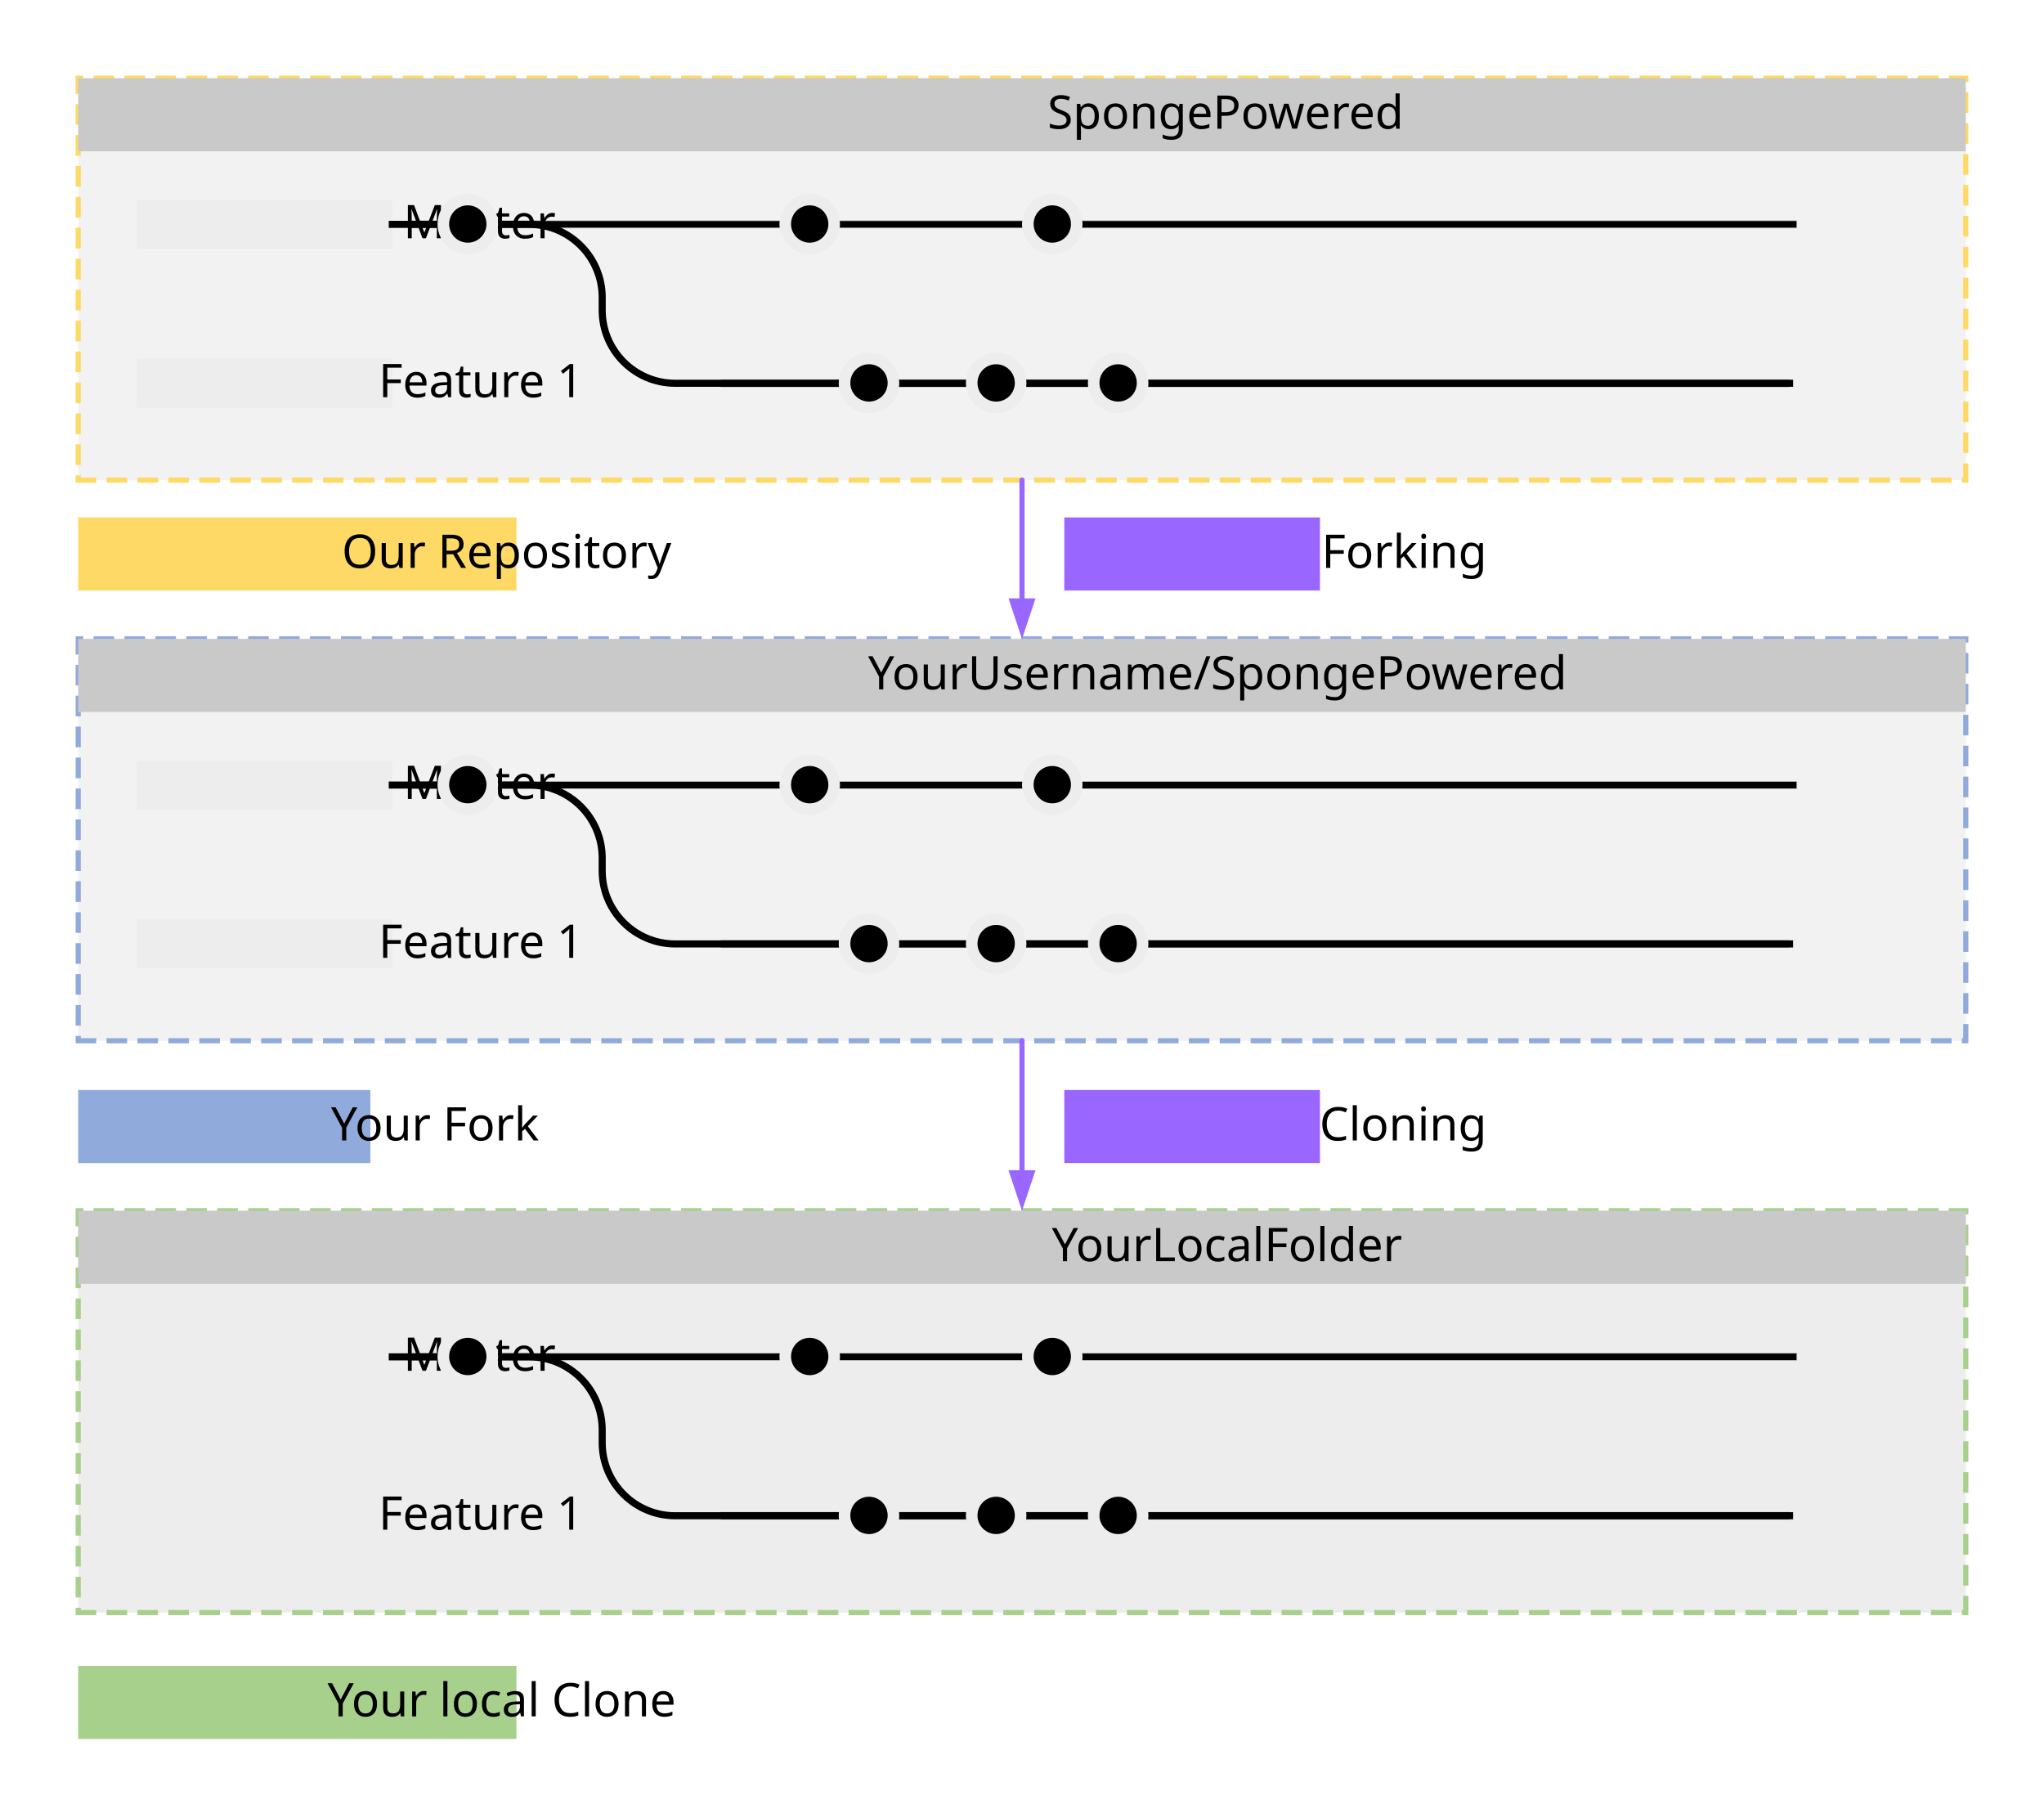
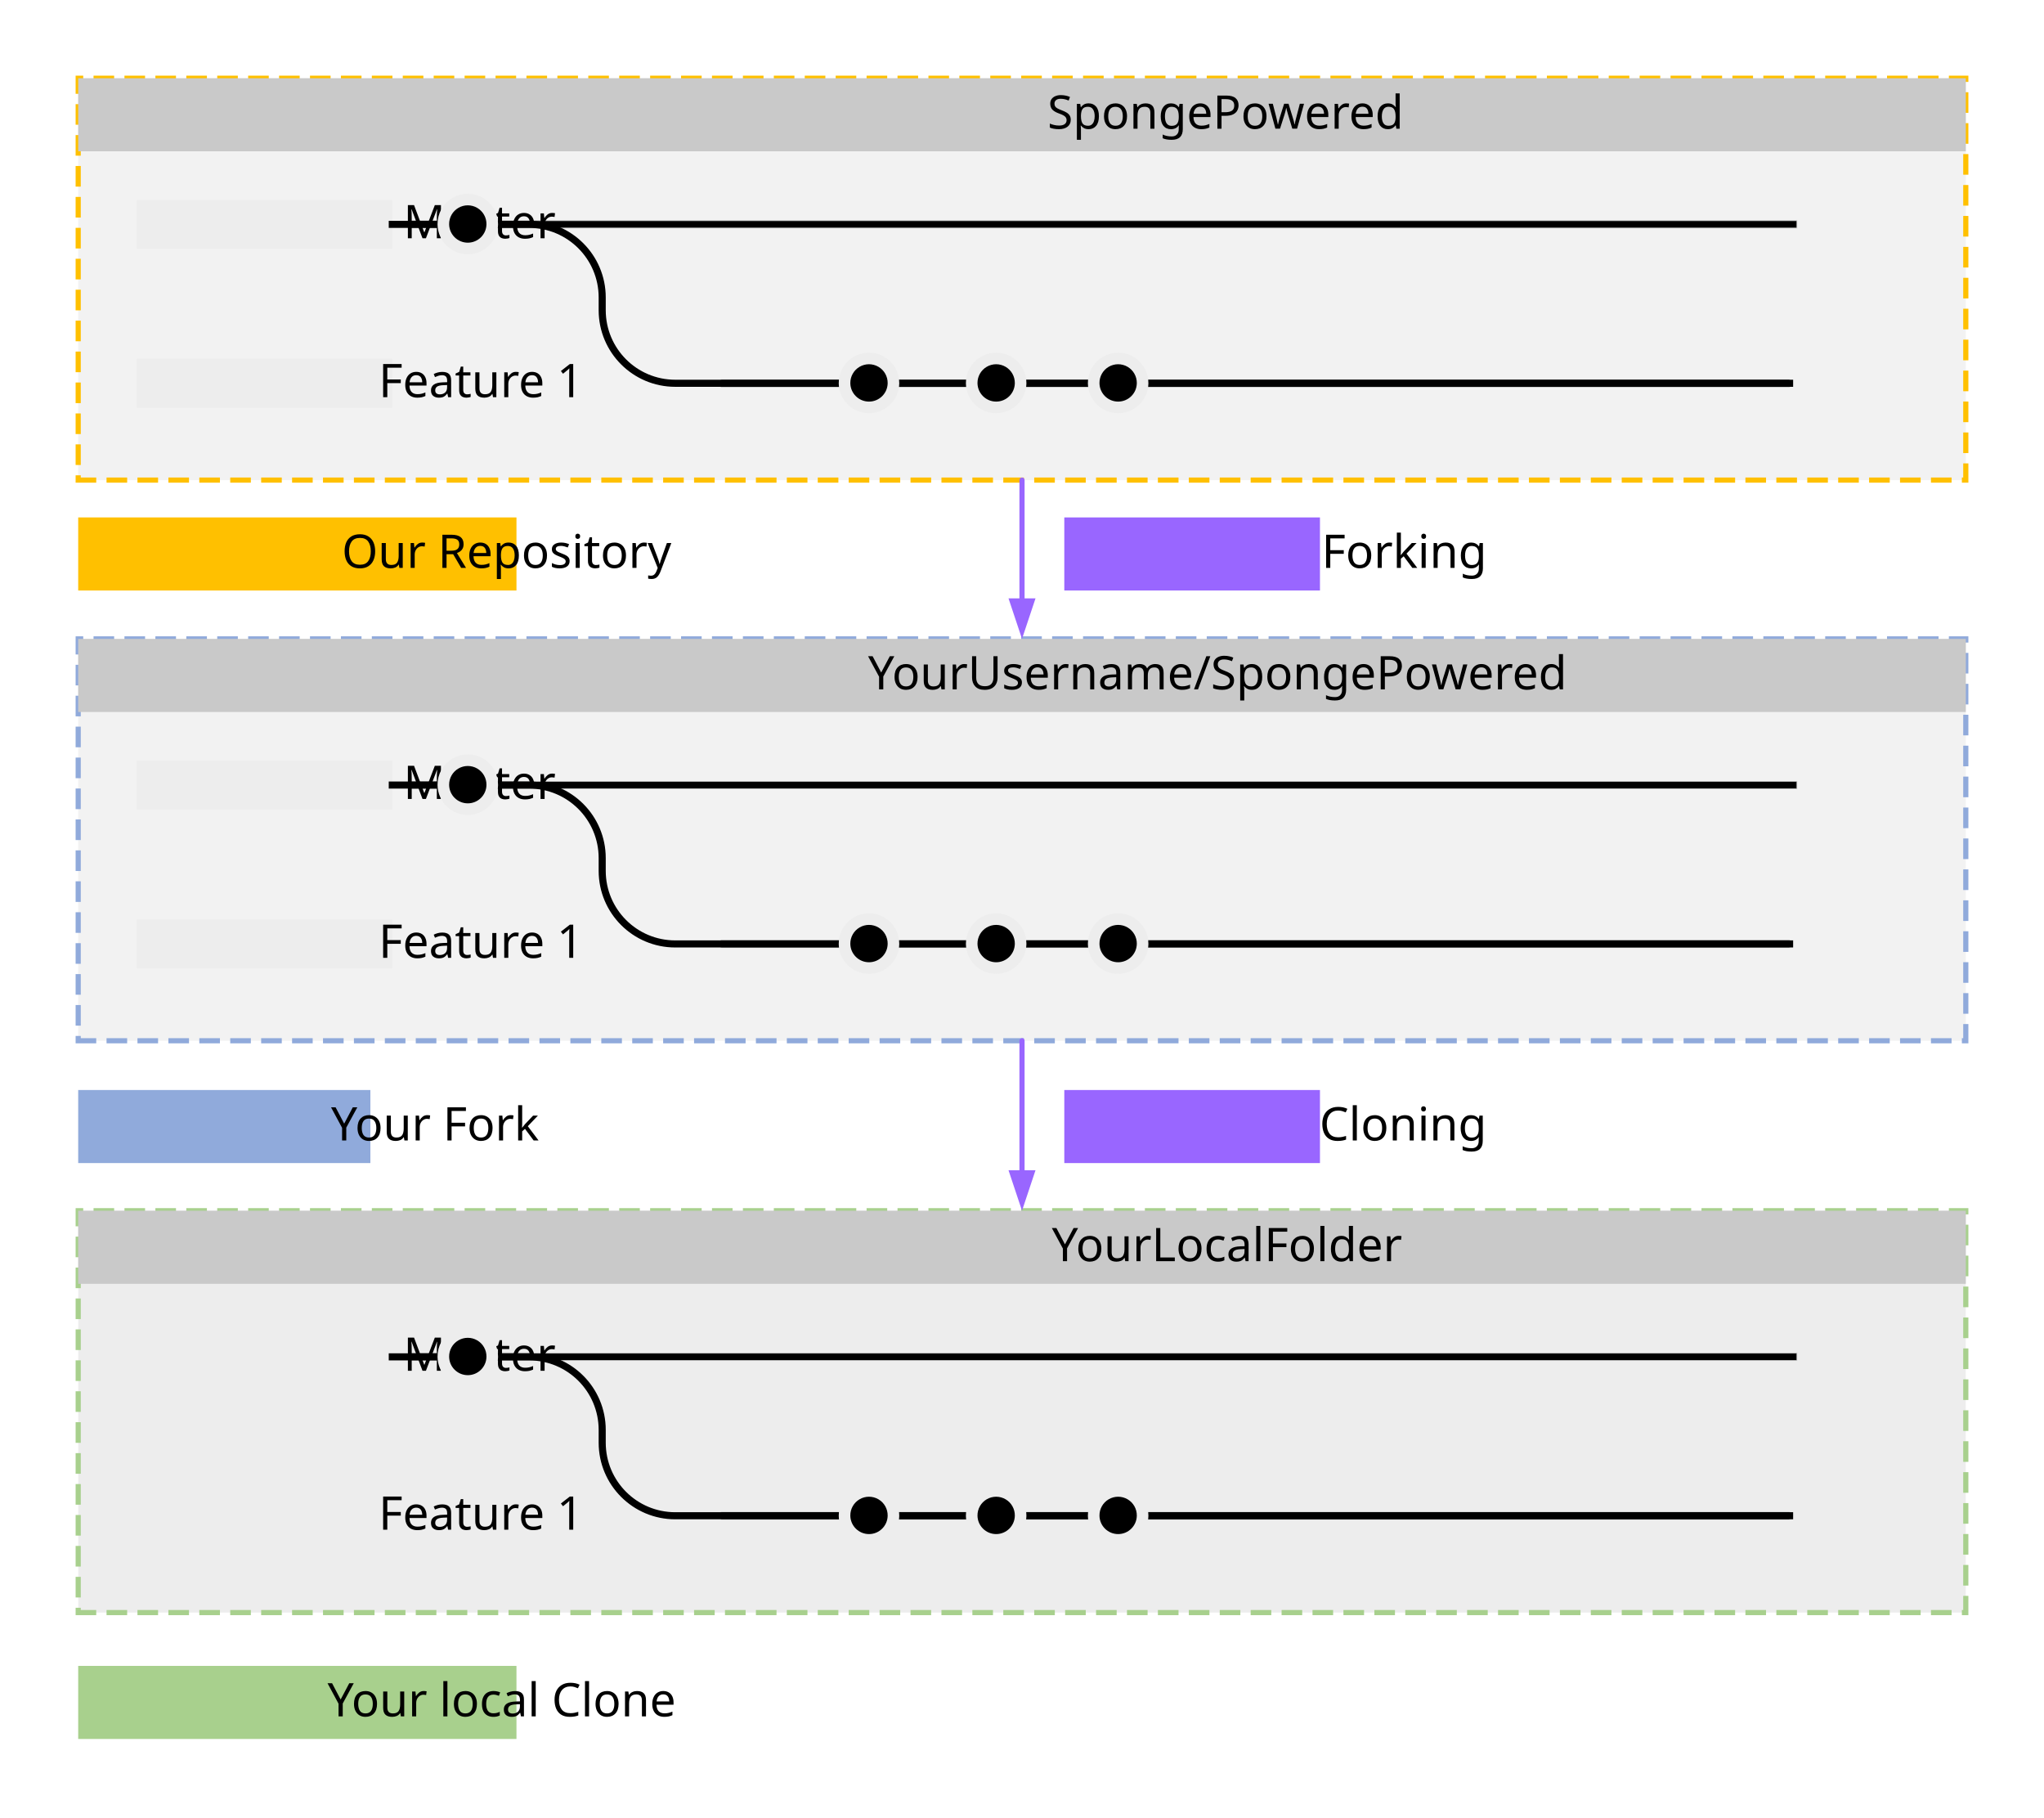
<svg xmlns="http://www.w3.org/2000/svg" xmlns:ns1="http://schemas.microsoft.com/visio/2003/SVGExtensions/" xmlns:xlink="http://www.w3.org/1999/xlink" width="11.017in" height="9.792in" viewBox="0 0 793.215 705" xml:space="preserve" color-interpolation-filters="sRGB" class="st17">
  <ns1:documentProperties ns1:langID="1031" ns1:metric="true" ns1:viewMarkup="false">
    <ns1:userDefs>
      <ns1:ud ns1:nameU="msvNoAutoConnect" ns1:val="VT0(0):26" />
      <ns1:ud ns1:nameU="visV14CFF" ns1:prompt="" ns1:val="VT0(1):26" />
      <ns1:ud ns1:nameU="visFlowchartType" ns1:prompt="" ns1:val="VT4(CrossFunctional)" />
    </ns1:userDefs>
  </ns1:documentProperties>
  <style type="text/css">
	
		.st1 {fill:#f2f2f2;stroke:#90aadb;stroke-dasharray:6,6;stroke-width:2}
		.st2 {fill:#000000;stroke:#c7c8c8;stroke-width:0.25}
- 		.st3 {fill:#000000;stroke:#ededed;stroke-width:4.5}
- 		.st4 {fill:#ededed;stroke:none;stroke-width:0.25}
- 		.st5 {fill:#000000;font-family:Montserrat;font-size:1.5em}
- 		.st6 {fill:none;stroke:none;stroke-width:2}
- 		.st7 {fill:#c9c9c9;stroke:none;stroke-width:0.25}
- 		.st8 {fill:#ededed;stroke:#a8d08d;stroke-dasharray:6,6;stroke-width:2}
- 		.st9 {stroke:#000000;stroke-width:2.75}
- 		.st10 {marker-end:url(#mrkr13-57);stroke:#9966ff;stroke-linecap:round;stroke-linejoin:round;stroke-width:2}
- 		.st11 {fill:#9966ff;fill-opacity:1;stroke:#9966ff;stroke-opacity:1;stroke-width:0.382}
- 		.st12 {fill:#90aadb;stroke:none;stroke-width:2}
- 		.st13 {fill:#a8d08d;stroke:none;stroke-width:2}
- 		.st14 {fill:#9966ff;stroke:none;stroke-width:2}
- 		.st15 {fill:#f2f2f2;stroke:#ffd965;stroke-dasharray:6,6;stroke-width:2}
- 		.st16 {fill:#ffd965;stroke:none;stroke-width:2}
+ 		.st3 {fill:#ededed;stroke:none;stroke-width:0.25}
+ 		.st4 {fill:#000000;font-family:Montserrat;font-size:1.5em}
+ 		.st5 {fill:none;stroke:none;stroke-width:2}
+ 		.st6 {fill:#c9c9c9;stroke:none;stroke-width:0.25}
+ 		.st7 {fill:#ededed;stroke:#a8d08d;stroke-dasharray:6,6;stroke-width:2}
+ 		.st8 {stroke:#000000;stroke-width:2.75}
+ 		.st9 {marker-end:url(#mrkr13-49);stroke:#9966ff;stroke-linecap:round;stroke-linejoin:round;stroke-width:2}
+ 		.st10 {fill:#9966ff;fill-opacity:1;stroke:#9966ff;stroke-opacity:1;stroke-width:0.382}
+ 		.st11 {fill:#90aadb;stroke:none;stroke-width:2}
+ 		.st12 {fill:#a8d08d;stroke:none;stroke-width:2}
+ 		.st13 {fill:#9966ff;stroke:none;stroke-width:2}
+ 		.st14 {fill:#f2f2f2;stroke:#ffc000;stroke-dasharray:6,6;stroke-width:2}
+ 		.st15 {fill:#ffc000;stroke:none;stroke-width:2}
+ 		.st16 {fill:#000000;stroke:#ededed;stroke-width:4.5}
		.st17 {fill:none;fill-rule:evenodd;font-size:12px;overflow:visible;stroke-linecap:square;stroke-miterlimit:3}
	
	</style>
  <defs id="Markers">
    <g id="lend13">
      <path d="M 3 1 L 0 0 L 3 -1 L 3 1 " style="stroke:none" />
    </g>
-     <marker id="mrkr13-57" class="st11" ns1:arrowType="13" ns1:arrowSize="3" ns1:setback="7.86" refX="-7.86" orient="auto" markerUnits="strokeWidth" overflow="visible">
+     <marker id="mrkr13-49" class="st10" ns1:arrowType="13" ns1:arrowSize="3" ns1:setback="7.86" refX="-7.86" orient="auto" markerUnits="strokeWidth" overflow="visible">
      <use xlink:href="#lend13" transform="scale(-2.62,-2.62) " />
    </marker>
  </defs>
  <g ns1:mID="0" ns1:index="1" ns1:groupContext="foregroundPage">
    <ns1:userDefs>
      <ns1:ud ns1:nameU="msvThemeOrder" ns1:val="VT0(0):26" />
    </ns1:userDefs>
    <ns1:pageProperties ns1:drawingScale="0.0393701" ns1:pageScale="0.0393701" ns1:drawingUnits="24" ns1:shadowOffsetX="8.50394" ns1:shadowOffsetY="-8.50394" />
    <ns1:layer ns1:name="Verbinder" ns1:index="0" />
    <g id="shape25-1" ns1:mID="25" ns1:groupContext="shape" transform="translate(30.3465,-301.229)">
      <ns1:userDefs>
        <ns1:ud ns1:nameU="visVersion" ns1:val="VT0(15):26" />
      </ns1:userDefs>
      <path d="M0 705 L732.52 705 L732.52 549.09 L0 549.09 L0 705 Z" class="st1" />
    </g>
    <g id="group37-3" transform="translate(272.709,-390.945)" ns1:mID="37" ns1:groupContext="group">
			</g>
    <g id="shape23-4" ns1:mID="23" ns1:groupContext="shape" transform="translate(159.323,-399.024)">
      <ns1:userDefs>
        <ns1:ud ns1:nameU="visVersion" ns1:val="VT0(15):26" />
      </ns1:userDefs>
      <rect x="0" y="702.166" width="538" height="2.835" class="st2" />
    </g>
-     <g id="shape39-6" ns1:mID="39" ns1:groupContext="shape" transform="translate(304.728,-390.945)">
-       <ns1:userDefs>
-         <ns1:ud ns1:nameU="visVersion" ns1:val="VT0(15):26" />
-       </ns1:userDefs>
-       <path d="M0 695.5 A9.496 9.496 0 1 1 18.99 695.5 A9.496 9.496 0 0 1 0 695.5 Z" class="st3" />
-     </g>
-     <g id="shape40-8" ns1:mID="40" ns1:groupContext="shape" transform="translate(398.862,-390.945)">
-       <ns1:userDefs>
-         <ns1:ud ns1:nameU="visVersion" ns1:val="VT0(15):26" />
-       </ns1:userDefs>
-       <path d="M0 695.5 A9.496 9.496 0 1 1 18.99 695.5 A9.496 9.496 0 0 1 0 695.5 Z" class="st3" />
-     </g>
-     <g id="shape42-10" ns1:mID="42" ns1:groupContext="shape" transform="translate(53.0236,-390.945)">
-       <ns1:userDefs>
-         <ns1:ud ns1:nameU="visVersion" ns1:val="VT0(15):26" />
-       </ns1:userDefs>
-       <ns1:textBlock ns1:margins="rect(4,4,4,4)" ns1:tabSpace="42.5197" />
-       <ns1:textRect cx="49.606" cy="695.504" width="99.22" height="18.992" />
-       <rect x="0" y="686.008" width="99.213" height="18.992" class="st4" />
-       <text x="19.28" y="700.9" class="st5" ns1:langID="1031">
+     <g id="shape42-6" ns1:mID="42" ns1:groupContext="shape" transform="translate(53.0236,-390.945)">
+       <ns1:userDefs>
+         <ns1:ud ns1:nameU="visVersion" ns1:val="VT0(15):26" />
+       </ns1:userDefs>
+       <ns1:textBlock ns1:margins="rect(4,4,4,4)" ns1:tabSpace="42.5197" />
+       <ns1:textRect cx="49.606" cy="695.504" width="99.22" height="18.992" />
+       <rect x="0" y="686.008" width="99.213" height="18.992" class="st3" />
+       <text x="19.28" y="700.9" class="st4" ns1:langID="1031">
        <ns1:paragraph ns1:horizAlign="1" />
        <ns1:tabList />Master</text>
    </g>
-     <g id="shape52-13" ns1:mID="52" ns1:groupContext="shape" transform="translate(54.4409,-377.055)">
-       <rect x="0" y="658.229" width="676.898" height="46.772" class="st6" />
-     </g>
-     <g id="shape36-15" ns1:mID="36" ns1:groupContext="shape" transform="translate(30.3465,-428.788)">
+     <g id="shape52-9" ns1:mID="52" ns1:groupContext="shape" transform="translate(54.4409,-377.055)">
+       <rect x="0" y="658.229" width="676.898" height="46.772" class="st5" />
+     </g>
+     <g id="shape36-11" ns1:mID="36" ns1:groupContext="shape" transform="translate(30.3465,-428.788)">
      <ns1:textBlock ns1:margins="rect(2,2,2,2)" ns1:tabSpace="42.5197" />
      <ns1:textRect cx="366.261" cy="690.827" width="732.53" height="28.346" />
-       <rect x="0" y="676.654" width="732.522" height="28.346" class="st7" />
-       <text x="222.29" y="696.23" class="st5" ns1:langID="1031">
+       <rect x="0" y="676.654" width="732.522" height="28.346" class="st6" />
+       <text x="222.29" y="696.23" class="st4" ns1:langID="1031">
        <ns1:paragraph ns1:horizAlign="1" />
        <ns1:tabList />YourUsername/SpongePowered</text>
    </g>
-     <g id="shape60-18" ns1:mID="60" ns1:groupContext="shape" transform="translate(279.795,-337.37)">
+     <g id="shape60-14" ns1:mID="60" ns1:groupContext="shape" transform="translate(279.795,-337.37)">
      <ns1:userDefs>
        <ns1:ud ns1:nameU="visVersion" ns1:val="VT0(15):26" />
      </ns1:userDefs>
      <rect x="0" y="702.166" width="414.693" height="2.835" class="st2" />
    </g>
-     <g id="shape65-20" ns1:mID="65" ns1:groupContext="shape" transform="translate(53.0236,-329.292)">
-       <ns1:userDefs>
-         <ns1:ud ns1:nameU="visVersion" ns1:val="VT0(15):26" />
-       </ns1:userDefs>
-       <ns1:textBlock ns1:margins="rect(4,4,4,4)" ns1:tabSpace="42.5197" />
-       <ns1:textRect cx="49.606" cy="695.504" width="99.22" height="18.992" />
-       <rect x="0" y="686.008" width="99.213" height="18.992" class="st4" />
-       <text x="9.68" y="700.9" class="st5" ns1:langID="1031">
+     <g id="shape65-16" ns1:mID="65" ns1:groupContext="shape" transform="translate(53.0236,-329.292)">
+       <ns1:userDefs>
+         <ns1:ud ns1:nameU="visVersion" ns1:val="VT0(15):26" />
+       </ns1:userDefs>
+       <ns1:textBlock ns1:margins="rect(4,4,4,4)" ns1:tabSpace="42.5197" />
+       <ns1:textRect cx="49.606" cy="695.504" width="99.22" height="18.992" />
+       <rect x="0" y="686.008" width="99.213" height="18.992" class="st3" />
+       <text x="9.68" y="700.9" class="st4" ns1:langID="1031">
        <ns1:paragraph ns1:horizAlign="1" />
        <ns1:tabList />Feature 1</text>
    </g>
-     <g id="shape66-23" ns1:mID="66" ns1:groupContext="shape" transform="translate(54.4409,-315.402)">
-       <rect x="0" y="658.229" width="676.898" height="46.772" class="st6" />
-     </g>
-     <g id="shape74-25" ns1:mID="74" ns1:groupContext="shape" transform="translate(30.3465,-79.3782)">
-       <ns1:userDefs>
-         <ns1:ud ns1:nameU="visVersion" ns1:val="VT0(15):26" />
-       </ns1:userDefs>
-       <path d="M0 705 L732.52 705 L732.52 549.09 L0 549.09 L0 705 Z" class="st8" />
-     </g>
-     <g id="group75-27" transform="translate(272.709,-169.095)" ns1:mID="75" ns1:groupContext="group">
+     <g id="shape66-19" ns1:mID="66" ns1:groupContext="shape" transform="translate(54.4409,-315.402)">
+       <rect x="0" y="658.229" width="676.898" height="46.772" class="st5" />
+     </g>
+     <g id="shape74-21" ns1:mID="74" ns1:groupContext="shape" transform="translate(30.3465,-79.3782)">
+       <ns1:userDefs>
+         <ns1:ud ns1:nameU="visVersion" ns1:val="VT0(15):26" />
+       </ns1:userDefs>
+       <path d="M0 705 L732.52 705 L732.52 549.09 L0 549.09 L0 705 Z" class="st7" />
+     </g>
+     <g id="group75-23" transform="translate(272.709,-169.095)" ns1:mID="75" ns1:groupContext="group">
			</g>
-     <g id="shape76-28" ns1:mID="76" ns1:groupContext="shape" transform="translate(159.323,-177.173)">
+     <g id="shape76-24" ns1:mID="76" ns1:groupContext="shape" transform="translate(159.323,-177.173)">
      <ns1:userDefs>
        <ns1:ud ns1:nameU="visVersion" ns1:val="VT0(15):26" />
      </ns1:userDefs>
      <rect x="0" y="702.166" width="538" height="2.835" class="st2" />
    </g>
-     <g id="shape78-30" ns1:mID="78" ns1:groupContext="shape" transform="translate(304.728,-169.095)">
-       <ns1:userDefs>
-         <ns1:ud ns1:nameU="visVersion" ns1:val="VT0(15):26" />
-       </ns1:userDefs>
-       <path d="M0 695.5 A9.496 9.496 0 1 1 18.99 695.5 A9.496 9.496 0 0 1 0 695.5 Z" class="st3" />
-     </g>
-     <g id="shape79-32" ns1:mID="79" ns1:groupContext="shape" transform="translate(398.862,-169.095)">
-       <ns1:userDefs>
-         <ns1:ud ns1:nameU="visVersion" ns1:val="VT0(15):26" />
-       </ns1:userDefs>
-       <path d="M0 695.5 A9.496 9.496 0 1 1 18.99 695.5 A9.496 9.496 0 0 1 0 695.5 Z" class="st3" />
-     </g>
-     <g id="shape80-34" ns1:mID="80" ns1:groupContext="shape" transform="translate(53.0236,-169.095)">
-       <ns1:userDefs>
-         <ns1:ud ns1:nameU="visVersion" ns1:val="VT0(15):26" />
-       </ns1:userDefs>
-       <ns1:textBlock ns1:margins="rect(4,4,4,4)" ns1:tabSpace="42.5197" />
-       <ns1:textRect cx="49.606" cy="695.504" width="99.22" height="18.992" />
-       <rect x="0" y="686.008" width="99.213" height="18.992" class="st4" />
-       <text x="19.28" y="700.9" class="st5" ns1:langID="1031">
+     <g id="shape80-26" ns1:mID="80" ns1:groupContext="shape" transform="translate(53.0236,-169.095)">
+       <ns1:userDefs>
+         <ns1:ud ns1:nameU="visVersion" ns1:val="VT0(15):26" />
+       </ns1:userDefs>
+       <ns1:textBlock ns1:margins="rect(4,4,4,4)" ns1:tabSpace="42.5197" />
+       <ns1:textRect cx="49.606" cy="695.504" width="99.22" height="18.992" />
+       <rect x="0" y="686.008" width="99.213" height="18.992" class="st3" />
+       <text x="19.28" y="700.9" class="st4" ns1:langID="1031">
        <ns1:paragraph ns1:horizAlign="1" />
        <ns1:tabList />Master</text>
    </g>
-     <g id="shape81-37" ns1:mID="81" ns1:groupContext="shape" transform="translate(54.4409,-155.205)">
-       <rect x="0" y="658.229" width="676.898" height="46.772" class="st6" />
-     </g>
-     <g id="shape82-39" ns1:mID="82" ns1:groupContext="shape" transform="translate(30.3465,-206.937)">
+     <g id="shape81-29" ns1:mID="81" ns1:groupContext="shape" transform="translate(54.4409,-155.205)">
+       <rect x="0" y="658.229" width="676.898" height="46.772" class="st5" />
+     </g>
+     <g id="shape82-31" ns1:mID="82" ns1:groupContext="shape" transform="translate(30.3465,-206.937)">
      <ns1:textBlock ns1:margins="rect(2,2,2,2)" ns1:tabSpace="42.5197" />
      <ns1:textRect cx="366.261" cy="690.827" width="732.53" height="28.346" />
-       <rect x="0" y="676.654" width="732.522" height="28.346" class="st7" />
-       <text x="293.61" y="696.23" class="st5" ns1:langID="1031">
+       <rect x="0" y="676.654" width="732.522" height="28.346" class="st6" />
+       <text x="293.61" y="696.23" class="st4" ns1:langID="1031">
        <ns1:paragraph ns1:horizAlign="1" />
        <ns1:tabList />YourLocalFolder</text>
    </g>
-     <g id="shape83-42" ns1:mID="83" ns1:groupContext="shape" transform="translate(279.795,-115.52)">
+     <g id="shape83-34" ns1:mID="83" ns1:groupContext="shape" transform="translate(279.795,-115.52)">
      <ns1:userDefs>
        <ns1:ud ns1:nameU="visVersion" ns1:val="VT0(15):26" />
      </ns1:userDefs>
      <rect x="0" y="702.166" width="414.693" height="2.835" class="st2" />
    </g>
-     <g id="shape87-44" ns1:mID="87" ns1:groupContext="shape" transform="translate(53.0236,-107.441)">
-       <ns1:userDefs>
-         <ns1:ud ns1:nameU="visVersion" ns1:val="VT0(15):26" />
-       </ns1:userDefs>
-       <ns1:textBlock ns1:margins="rect(4,4,4,4)" ns1:tabSpace="42.5197" />
-       <ns1:textRect cx="49.606" cy="695.504" width="99.22" height="18.992" />
-       <rect x="0" y="686.008" width="99.213" height="18.992" class="st4" />
-       <text x="9.68" y="700.9" class="st5" ns1:langID="1031">
+     <g id="shape87-36" ns1:mID="87" ns1:groupContext="shape" transform="translate(53.0236,-107.441)">
+       <ns1:userDefs>
+         <ns1:ud ns1:nameU="visVersion" ns1:val="VT0(15):26" />
+       </ns1:userDefs>
+       <ns1:textBlock ns1:margins="rect(4,4,4,4)" ns1:tabSpace="42.5197" />
+       <ns1:textRect cx="49.606" cy="695.504" width="99.22" height="18.992" />
+       <rect x="0" y="686.008" width="99.213" height="18.992" class="st3" />
+       <text x="9.68" y="700.9" class="st4" ns1:langID="1031">
        <ns1:paragraph ns1:horizAlign="1" />
        <ns1:tabList />Feature 1</text>
    </g>
-     <g id="shape88-47" ns1:mID="88" ns1:groupContext="shape" transform="translate(54.4409,-93.5514)">
-       <rect x="0" y="658.229" width="676.898" height="46.772" class="st6" />
-     </g>
-     <g id="shape89-49" ns1:mID="89" ns1:groupContext="shape" ns1:layerMember="0" transform="translate(152.236,-178.591)">
-       <path d="M0 705 L53.12 705 A28.346 28.346 0 0 1 81.46 733.35 L81.46 738.31 A28.346 28.346 -180 0 0 109.81 766.65        L542.25 766.65" class="st9" />
-     </g>
-     <g id="shape90-52" ns1:mID="90" ns1:groupContext="shape" ns1:layerMember="0" transform="translate(389.521,-301.229)">
-       <path d="M7.09 705 L7.09 755.23" class="st10" />
-     </g>
-     <g id="shape91-58" ns1:mID="91" ns1:groupContext="shape" transform="translate(30.3465,-253.77)">
+     <g id="shape88-39" ns1:mID="88" ns1:groupContext="shape" transform="translate(54.4409,-93.5514)">
+       <rect x="0" y="658.229" width="676.898" height="46.772" class="st5" />
+     </g>
+     <g id="shape89-41" ns1:mID="89" ns1:groupContext="shape" ns1:layerMember="0" transform="translate(152.236,-178.591)">
+       <path d="M0 705 L53.12 705 A28.346 28.346 0 0 1 81.46 733.35 L81.46 738.31 A28.346 28.346 -180 0 0 109.81 766.65        L542.25 766.65" class="st8" />
+     </g>
+     <g id="shape90-44" ns1:mID="90" ns1:groupContext="shape" ns1:layerMember="0" transform="translate(389.521,-301.229)">
+       <path d="M7.09 705 L7.09 755.23" class="st9" />
+     </g>
+     <g id="shape91-50" ns1:mID="91" ns1:groupContext="shape" transform="translate(30.3465,-253.77)">
      <ns1:userDefs>
        <ns1:ud ns1:nameU="visVersion" ns1:val="VT0(15):26" />
      </ns1:userDefs>
      <ns1:textBlock ns1:margins="rect(4,4,4,4)" ns1:tabSpace="42.5197" />
      <ns1:textRect cx="56.693" cy="690.827" width="113.39" height="28.346" />
-       <rect x="0" y="676.654" width="113.386" height="28.346" class="st12" />
-       <text x="13.89" y="696.23" class="st5" ns1:langID="1031">
+       <rect x="0" y="676.654" width="113.386" height="28.346" class="st11" />
+       <text x="13.89" y="696.23" class="st4" ns1:langID="1031">
        <ns1:paragraph ns1:horizAlign="1" />
        <ns1:tabList />Your Fork</text>
    </g>
-     <g id="shape92-61" ns1:mID="92" ns1:groupContext="shape" transform="translate(30.3465,-30.3465)">
+     <g id="shape92-53" ns1:mID="92" ns1:groupContext="shape" transform="translate(30.3465,-30.3465)">
      <ns1:userDefs>
        <ns1:ud ns1:nameU="visVersion" ns1:val="VT0(15):26" />
      </ns1:userDefs>
      <ns1:textBlock ns1:margins="rect(4,4,4,4)" ns1:tabSpace="42.5197" />
      <ns1:textRect cx="85.039" cy="690.827" width="170.08" height="28.346" />
-       <rect x="0" y="676.654" width="170.079" height="28.346" class="st13" />
-       <text x="12.52" y="696.23" class="st5" ns1:langID="1031">
+       <rect x="0" y="676.654" width="170.079" height="28.346" class="st12" />
+       <text x="12.52" y="696.23" class="st4" ns1:langID="1031">
        <ns1:paragraph ns1:horizAlign="1" />
        <ns1:tabList />Your local Clone</text>
    </g>
-     <g id="shape95-64" ns1:mID="95" ns1:groupContext="shape" transform="translate(413.024,-253.77)">
+     <g id="shape95-56" ns1:mID="95" ns1:groupContext="shape" transform="translate(413.024,-253.77)">
      <ns1:userDefs>
        <ns1:ud ns1:nameU="visVersion" ns1:val="VT0(15):26" />
      </ns1:userDefs>
      <ns1:textBlock ns1:margins="rect(4,4,4,4)" ns1:tabSpace="42.5197" />
      <ns1:textRect cx="49.606" cy="690.827" width="99.22" height="28.346" />
-       <rect x="0" y="676.654" width="99.213" height="28.346" class="st14" />
-       <text x="14.8" y="696.23" class="st5" ns1:langID="1031">
+       <rect x="0" y="676.654" width="99.213" height="28.346" class="st13" />
+       <text x="14.8" y="696.23" class="st4" ns1:langID="1031">
        <ns1:paragraph ns1:horizAlign="1" />
        <ns1:tabList />Cloning</text>
    </g>
-     <g id="shape97-67" ns1:mID="97" ns1:groupContext="shape" transform="translate(30.3465,-518.748)">
-       <ns1:userDefs>
-         <ns1:ud ns1:nameU="visVersion" ns1:val="VT0(15):26" />
-       </ns1:userDefs>
-       <path d="M0 705 L732.52 705 L732.52 549.09 L0 549.09 L0 705 Z" class="st15" />
-     </g>
-     <g id="group98-69" transform="translate(272.709,-608.465)" ns1:mID="98" ns1:groupContext="group">
+     <g id="shape97-59" ns1:mID="97" ns1:groupContext="shape" transform="translate(30.3465,-518.748)">
+       <ns1:userDefs>
+         <ns1:ud ns1:nameU="visVersion" ns1:val="VT0(15):26" />
+       </ns1:userDefs>
+       <path d="M0 705 L732.52 705 L732.52 549.09 L0 549.09 L0 705 Z" class="st14" />
+     </g>
+     <g id="group98-61" transform="translate(272.709,-608.465)" ns1:mID="98" ns1:groupContext="group">
			</g>
-     <g id="shape99-70" ns1:mID="99" ns1:groupContext="shape" transform="translate(159.323,-616.544)">
+     <g id="shape99-62" ns1:mID="99" ns1:groupContext="shape" transform="translate(159.323,-616.544)">
      <ns1:userDefs>
        <ns1:ud ns1:nameU="visVersion" ns1:val="VT0(15):26" />
      </ns1:userDefs>
      <rect x="0" y="702.166" width="538" height="2.835" class="st2" />
    </g>
-     <g id="shape101-72" ns1:mID="101" ns1:groupContext="shape" transform="translate(304.728,-608.465)">
-       <ns1:userDefs>
-         <ns1:ud ns1:nameU="visVersion" ns1:val="VT0(15):26" />
-       </ns1:userDefs>
-       <path d="M0 695.5 A9.496 9.496 0 1 1 18.99 695.5 A9.496 9.496 0 0 1 0 695.5 Z" class="st3" />
-     </g>
-     <g id="shape102-74" ns1:mID="102" ns1:groupContext="shape" transform="translate(398.862,-608.465)">
-       <ns1:userDefs>
-         <ns1:ud ns1:nameU="visVersion" ns1:val="VT0(15):26" />
-       </ns1:userDefs>
-       <path d="M0 695.5 A9.496 9.496 0 1 1 18.99 695.5 A9.496 9.496 0 0 1 0 695.5 Z" class="st3" />
-     </g>
-     <g id="shape103-76" ns1:mID="103" ns1:groupContext="shape" transform="translate(53.0236,-608.465)">
-       <ns1:userDefs>
-         <ns1:ud ns1:nameU="visVersion" ns1:val="VT0(15):26" />
-       </ns1:userDefs>
-       <ns1:textBlock ns1:margins="rect(4,4,4,4)" ns1:tabSpace="42.5197" />
-       <ns1:textRect cx="49.606" cy="695.504" width="99.22" height="18.992" />
-       <rect x="0" y="686.008" width="99.213" height="18.992" class="st4" />
-       <text x="19.28" y="700.9" class="st5" ns1:langID="1031">
+     <g id="shape103-64" ns1:mID="103" ns1:groupContext="shape" transform="translate(53.0236,-608.465)">
+       <ns1:userDefs>
+         <ns1:ud ns1:nameU="visVersion" ns1:val="VT0(15):26" />
+       </ns1:userDefs>
+       <ns1:textBlock ns1:margins="rect(4,4,4,4)" ns1:tabSpace="42.5197" />
+       <ns1:textRect cx="49.606" cy="695.504" width="99.22" height="18.992" />
+       <rect x="0" y="686.008" width="99.213" height="18.992" class="st3" />
+       <text x="19.28" y="700.9" class="st4" ns1:langID="1031">
        <ns1:paragraph ns1:horizAlign="1" />
        <ns1:tabList />Master</text>
    </g>
-     <g id="shape104-79" ns1:mID="104" ns1:groupContext="shape" transform="translate(54.4409,-594.575)">
-       <rect x="0" y="658.229" width="676.898" height="46.772" class="st6" />
-     </g>
-     <g id="shape105-81" ns1:mID="105" ns1:groupContext="shape" transform="translate(30.3465,-646.307)">
+     <g id="shape104-67" ns1:mID="104" ns1:groupContext="shape" transform="translate(54.4409,-594.575)">
+       <rect x="0" y="658.229" width="676.898" height="46.772" class="st5" />
+     </g>
+     <g id="shape105-69" ns1:mID="105" ns1:groupContext="shape" transform="translate(30.3465,-646.307)">
      <ns1:textBlock ns1:margins="rect(2,2,2,2)" ns1:tabSpace="42.5197" />
      <ns1:textRect cx="366.261" cy="690.827" width="732.53" height="28.346" />
-       <rect x="0" y="676.654" width="732.522" height="28.346" class="st7" />
-       <text x="291.91" y="696.23" class="st5" ns1:langID="1031">
+       <rect x="0" y="676.654" width="732.522" height="28.346" class="st6" />
+       <text x="291.91" y="696.23" class="st4" ns1:langID="1031">
        <ns1:paragraph ns1:horizAlign="1" />
        <ns1:tabList />SpongePowered</text>
    </g>
-     <g id="shape106-84" ns1:mID="106" ns1:groupContext="shape" transform="translate(279.795,-554.89)">
+     <g id="shape106-72" ns1:mID="106" ns1:groupContext="shape" transform="translate(279.795,-554.89)">
      <ns1:userDefs>
        <ns1:ud ns1:nameU="visVersion" ns1:val="VT0(15):26" />
      </ns1:userDefs>
      <rect x="0" y="702.166" width="414.693" height="2.835" class="st2" />
    </g>
-     <g id="shape110-86" ns1:mID="110" ns1:groupContext="shape" transform="translate(53.0236,-546.811)">
-       <ns1:userDefs>
-         <ns1:ud ns1:nameU="visVersion" ns1:val="VT0(15):26" />
-       </ns1:userDefs>
-       <ns1:textBlock ns1:margins="rect(4,4,4,4)" ns1:tabSpace="42.5197" />
-       <ns1:textRect cx="49.606" cy="695.504" width="99.22" height="18.992" />
-       <rect x="0" y="686.008" width="99.213" height="18.992" class="st4" />
-       <text x="9.68" y="700.9" class="st5" ns1:langID="1031">
+     <g id="shape110-74" ns1:mID="110" ns1:groupContext="shape" transform="translate(53.0236,-546.811)">
+       <ns1:userDefs>
+         <ns1:ud ns1:nameU="visVersion" ns1:val="VT0(15):26" />
+       </ns1:userDefs>
+       <ns1:textBlock ns1:margins="rect(4,4,4,4)" ns1:tabSpace="42.5197" />
+       <ns1:textRect cx="49.606" cy="695.504" width="99.22" height="18.992" />
+       <rect x="0" y="686.008" width="99.213" height="18.992" class="st3" />
+       <text x="9.68" y="700.9" class="st4" ns1:langID="1031">
        <ns1:paragraph ns1:horizAlign="1" />
        <ns1:tabList />Feature 1</text>
    </g>
-     <g id="shape111-89" ns1:mID="111" ns1:groupContext="shape" transform="translate(54.4409,-532.921)">
-       <rect x="0" y="658.229" width="676.898" height="46.772" class="st6" />
-     </g>
-     <g id="shape112-91" ns1:mID="112" ns1:groupContext="shape" ns1:layerMember="0" transform="translate(152.236,-617.961)">
-       <path d="M0 705 L53.12 705 A28.346 28.346 0 0 1 81.46 733.35 L81.46 738.31 A28.346 28.346 -180 0 0 109.81 766.65        L542.25 766.65" class="st9" />
-     </g>
-     <g id="shape113-94" ns1:mID="113" ns1:groupContext="shape" ns1:layerMember="0" transform="translate(389.521,-518.748)">
-       <path d="M7.09 705 L7.09 750.89" class="st10" />
-     </g>
-     <g id="shape114-99" ns1:mID="114" ns1:groupContext="shape" transform="translate(413.024,-475.916)">
+     <g id="shape111-77" ns1:mID="111" ns1:groupContext="shape" transform="translate(54.4409,-532.921)">
+       <rect x="0" y="658.229" width="676.898" height="46.772" class="st5" />
+     </g>
+     <g id="shape112-79" ns1:mID="112" ns1:groupContext="shape" ns1:layerMember="0" transform="translate(152.236,-617.961)">
+       <path d="M0 705 L53.12 705 A28.346 28.346 0 0 1 81.46 733.35 L81.46 738.31 A28.346 28.346 -180 0 0 109.81 766.65        L542.25 766.65" class="st8" />
+     </g>
+     <g id="shape113-82" ns1:mID="113" ns1:groupContext="shape" ns1:layerMember="0" transform="translate(389.521,-518.748)">
+       <path d="M7.09 705 L7.09 750.89" class="st9" />
+     </g>
+     <g id="shape114-87" ns1:mID="114" ns1:groupContext="shape" transform="translate(413.024,-475.916)">
      <ns1:userDefs>
        <ns1:ud ns1:nameU="visVersion" ns1:val="VT0(15):26" />
      </ns1:userDefs>
      <ns1:textBlock ns1:margins="rect(4,4,4,4)" ns1:tabSpace="42.5197" />
      <ns1:textRect cx="49.606" cy="690.827" width="99.22" height="28.346" />
-       <rect x="0" y="676.654" width="99.213" height="28.346" class="st14" />
-       <text x="15.62" y="696.23" class="st5" ns1:langID="1031">
+       <rect x="0" y="676.654" width="99.213" height="28.346" class="st13" />
+       <text x="15.62" y="696.23" class="st4" ns1:langID="1031">
        <ns1:paragraph ns1:horizAlign="1" />
        <ns1:tabList />Forking</text>
    </g>
-     <g id="shape115-102" ns1:mID="115" ns1:groupContext="shape" transform="translate(30.3465,-475.916)">
+     <g id="shape115-90" ns1:mID="115" ns1:groupContext="shape" transform="translate(30.3465,-475.916)">
      <ns1:userDefs>
        <ns1:ud ns1:nameU="visVersion" ns1:val="VT0(15):26" />
      </ns1:userDefs>
      <ns1:textBlock ns1:margins="rect(4,4,4,4)" ns1:tabSpace="42.5197" />
      <ns1:textRect cx="85.039" cy="690.827" width="170.08" height="28.346" />
-       <rect x="0" y="676.654" width="170.079" height="28.346" class="st16" />
-       <text x="18.06" y="696.23" class="st5" ns1:langID="1031">
+       <rect x="0" y="676.654" width="170.079" height="28.346" class="st15" />
+       <text x="18.06" y="696.23" class="st4" ns1:langID="1031">
        <ns1:paragraph ns1:horizAlign="1" />
        <ns1:tabList />Our Repository</text>
    </g>
-     <g id="shape84-105" ns1:mID="84" ns1:groupContext="shape" transform="translate(327.736,-107.441)">
-       <ns1:userDefs>
-         <ns1:ud ns1:nameU="visVersion" ns1:val="VT0(15):26" />
-       </ns1:userDefs>
-       <path d="M0 695.5 A9.496 9.496 0 1 1 18.99 695.5 A9.496 9.496 0 0 1 0 695.5 Z" class="st3" />
-     </g>
-     <g id="shape85-107" ns1:mID="85" ns1:groupContext="shape" transform="translate(377.083,-107.441)">
-       <ns1:userDefs>
-         <ns1:ud ns1:nameU="visVersion" ns1:val="VT0(15):26" />
-       </ns1:userDefs>
-       <path d="M0 695.5 A9.496 9.496 0 1 1 18.99 695.5 A9.496 9.496 0 0 1 0 695.5 Z" class="st3" />
-     </g>
-     <g id="shape86-109" ns1:mID="86" ns1:groupContext="shape" transform="translate(424.422,-107.441)">
-       <ns1:userDefs>
-         <ns1:ud ns1:nameU="visVersion" ns1:val="VT0(15):26" />
-       </ns1:userDefs>
-       <path d="M0 695.5 A9.496 9.496 0 1 1 18.99 695.5 A9.496 9.496 0 0 1 0 695.5 Z" class="st3" />
-     </g>
-     <g id="shape71-111" ns1:mID="71" ns1:groupContext="shape" ns1:layerMember="0" transform="translate(152.236,-400.441)">
-       <path d="M0 705 L53.12 705 A28.346 28.346 0 0 1 81.46 733.35 L81.46 738.31 A28.346 28.346 -180 0 0 109.81 766.65        L542.25 766.65" class="st9" />
-     </g>
-     <g id="shape64-114" ns1:mID="64" ns1:groupContext="shape" transform="translate(424.422,-329.292)">
-       <ns1:userDefs>
-         <ns1:ud ns1:nameU="visVersion" ns1:val="VT0(15):26" />
-       </ns1:userDefs>
-       <path d="M0 695.5 A9.496 9.496 0 1 1 18.99 695.5 A9.496 9.496 0 0 1 0 695.5 Z" class="st3" />
-     </g>
-     <g id="shape63-116" ns1:mID="63" ns1:groupContext="shape" transform="translate(377.083,-329.292)">
-       <ns1:userDefs>
-         <ns1:ud ns1:nameU="visVersion" ns1:val="VT0(15):26" />
-       </ns1:userDefs>
-       <path d="M0 695.5 A9.496 9.496 0 1 1 18.99 695.5 A9.496 9.496 0 0 1 0 695.5 Z" class="st3" />
-     </g>
-     <g id="shape62-118" ns1:mID="62" ns1:groupContext="shape" transform="translate(327.736,-329.292)">
-       <ns1:userDefs>
-         <ns1:ud ns1:nameU="visVersion" ns1:val="VT0(15):26" />
-       </ns1:userDefs>
-       <path d="M0 695.5 A9.496 9.496 0 1 1 18.99 695.5 A9.496 9.496 0 0 1 0 695.5 Z" class="st3" />
-     </g>
-     <g id="shape32-120" ns1:mID="32" ns1:groupContext="shape" transform="translate(172.042,-390.945)">
-       <ns1:userDefs>
-         <ns1:ud ns1:nameU="visVersion" ns1:val="VT0(15):26" />
-       </ns1:userDefs>
-       <path d="M0 695.5 A9.496 9.496 0 1 1 18.99 695.5 A9.496 9.496 0 0 1 0 695.5 Z" class="st3" />
-     </g>
-     <g id="shape107-122" ns1:mID="107" ns1:groupContext="shape" transform="translate(327.736,-546.811)">
-       <ns1:userDefs>
-         <ns1:ud ns1:nameU="visVersion" ns1:val="VT0(15):26" />
-       </ns1:userDefs>
-       <path d="M0 695.5 A9.496 9.496 0 1 1 18.99 695.5 A9.496 9.496 0 0 1 0 695.5 Z" class="st3" />
-     </g>
-     <g id="shape108-124" ns1:mID="108" ns1:groupContext="shape" transform="translate(377.083,-546.811)">
-       <ns1:userDefs>
-         <ns1:ud ns1:nameU="visVersion" ns1:val="VT0(15):26" />
-       </ns1:userDefs>
-       <path d="M0 695.5 A9.496 9.496 0 1 1 18.99 695.5 A9.496 9.496 0 0 1 0 695.5 Z" class="st3" />
-     </g>
-     <g id="shape109-126" ns1:mID="109" ns1:groupContext="shape" transform="translate(424.422,-546.811)">
-       <ns1:userDefs>
-         <ns1:ud ns1:nameU="visVersion" ns1:val="VT0(15):26" />
-       </ns1:userDefs>
-       <path d="M0 695.5 A9.496 9.496 0 1 1 18.99 695.5 A9.496 9.496 0 0 1 0 695.5 Z" class="st3" />
-     </g>
-     <g id="shape100-128" ns1:mID="100" ns1:groupContext="shape" transform="translate(172.042,-608.465)">
-       <ns1:userDefs>
-         <ns1:ud ns1:nameU="visVersion" ns1:val="VT0(15):26" />
-       </ns1:userDefs>
-       <path d="M0 695.5 A9.496 9.496 0 1 1 18.99 695.5 A9.496 9.496 0 0 1 0 695.5 Z" class="st3" />
-     </g>
-     <g id="shape77-130" ns1:mID="77" ns1:groupContext="shape" transform="translate(172.042,-169.095)">
-       <ns1:userDefs>
-         <ns1:ud ns1:nameU="visVersion" ns1:val="VT0(15):26" />
-       </ns1:userDefs>
-       <path d="M0 695.5 A9.496 9.496 0 1 1 18.99 695.5 A9.496 9.496 0 0 1 0 695.5 Z" class="st3" />
+     <g id="shape84-93" ns1:mID="84" ns1:groupContext="shape" transform="translate(327.736,-107.441)">
+       <ns1:userDefs>
+         <ns1:ud ns1:nameU="visVersion" ns1:val="VT0(15):26" />
+       </ns1:userDefs>
+       <path d="M0 695.5 A9.496 9.496 0 1 1 18.99 695.5 A9.496 9.496 0 0 1 0 695.5 Z" class="st16" />
+     </g>
+     <g id="shape85-95" ns1:mID="85" ns1:groupContext="shape" transform="translate(377.083,-107.441)">
+       <ns1:userDefs>
+         <ns1:ud ns1:nameU="visVersion" ns1:val="VT0(15):26" />
+       </ns1:userDefs>
+       <path d="M0 695.5 A9.496 9.496 0 1 1 18.99 695.5 A9.496 9.496 0 0 1 0 695.5 Z" class="st16" />
+     </g>
+     <g id="shape86-97" ns1:mID="86" ns1:groupContext="shape" transform="translate(424.422,-107.441)">
+       <ns1:userDefs>
+         <ns1:ud ns1:nameU="visVersion" ns1:val="VT0(15):26" />
+       </ns1:userDefs>
+       <path d="M0 695.5 A9.496 9.496 0 1 1 18.99 695.5 A9.496 9.496 0 0 1 0 695.5 Z" class="st16" />
+     </g>
+     <g id="shape71-99" ns1:mID="71" ns1:groupContext="shape" ns1:layerMember="0" transform="translate(152.236,-400.441)">
+       <path d="M0 705 L53.12 705 A28.346 28.346 0 0 1 81.46 733.35 L81.46 738.31 A28.346 28.346 -180 0 0 109.81 766.65        L542.25 766.65" class="st8" />
+     </g>
+     <g id="shape64-102" ns1:mID="64" ns1:groupContext="shape" transform="translate(424.422,-329.292)">
+       <ns1:userDefs>
+         <ns1:ud ns1:nameU="visVersion" ns1:val="VT0(15):26" />
+       </ns1:userDefs>
+       <path d="M0 695.5 A9.496 9.496 0 1 1 18.99 695.5 A9.496 9.496 0 0 1 0 695.5 Z" class="st16" />
+     </g>
+     <g id="shape63-104" ns1:mID="63" ns1:groupContext="shape" transform="translate(377.083,-329.292)">
+       <ns1:userDefs>
+         <ns1:ud ns1:nameU="visVersion" ns1:val="VT0(15):26" />
+       </ns1:userDefs>
+       <path d="M0 695.5 A9.496 9.496 0 1 1 18.99 695.5 A9.496 9.496 0 0 1 0 695.5 Z" class="st16" />
+     </g>
+     <g id="shape62-106" ns1:mID="62" ns1:groupContext="shape" transform="translate(327.736,-329.292)">
+       <ns1:userDefs>
+         <ns1:ud ns1:nameU="visVersion" ns1:val="VT0(15):26" />
+       </ns1:userDefs>
+       <path d="M0 695.5 A9.496 9.496 0 1 1 18.99 695.5 A9.496 9.496 0 0 1 0 695.5 Z" class="st16" />
+     </g>
+     <g id="shape32-108" ns1:mID="32" ns1:groupContext="shape" transform="translate(172.042,-390.945)">
+       <ns1:userDefs>
+         <ns1:ud ns1:nameU="visVersion" ns1:val="VT0(15):26" />
+       </ns1:userDefs>
+       <path d="M0 695.5 A9.496 9.496 0 1 1 18.99 695.5 A9.496 9.496 0 0 1 0 695.5 Z" class="st16" />
+     </g>
+     <g id="shape107-110" ns1:mID="107" ns1:groupContext="shape" transform="translate(327.736,-546.811)">
+       <ns1:userDefs>
+         <ns1:ud ns1:nameU="visVersion" ns1:val="VT0(15):26" />
+       </ns1:userDefs>
+       <path d="M0 695.5 A9.496 9.496 0 1 1 18.99 695.5 A9.496 9.496 0 0 1 0 695.5 Z" class="st16" />
+     </g>
+     <g id="shape108-112" ns1:mID="108" ns1:groupContext="shape" transform="translate(377.083,-546.811)">
+       <ns1:userDefs>
+         <ns1:ud ns1:nameU="visVersion" ns1:val="VT0(15):26" />
+       </ns1:userDefs>
+       <path d="M0 695.5 A9.496 9.496 0 1 1 18.99 695.5 A9.496 9.496 0 0 1 0 695.5 Z" class="st16" />
+     </g>
+     <g id="shape109-114" ns1:mID="109" ns1:groupContext="shape" transform="translate(424.422,-546.811)">
+       <ns1:userDefs>
+         <ns1:ud ns1:nameU="visVersion" ns1:val="VT0(15):26" />
+       </ns1:userDefs>
+       <path d="M0 695.5 A9.496 9.496 0 1 1 18.99 695.5 A9.496 9.496 0 0 1 0 695.5 Z" class="st16" />
+     </g>
+     <g id="shape100-116" ns1:mID="100" ns1:groupContext="shape" transform="translate(172.042,-608.465)">
+       <ns1:userDefs>
+         <ns1:ud ns1:nameU="visVersion" ns1:val="VT0(15):26" />
+       </ns1:userDefs>
+       <path d="M0 695.5 A9.496 9.496 0 1 1 18.99 695.5 A9.496 9.496 0 0 1 0 695.5 Z" class="st16" />
+     </g>
+     <g id="shape77-118" ns1:mID="77" ns1:groupContext="shape" transform="translate(172.042,-169.095)">
+       <ns1:userDefs>
+         <ns1:ud ns1:nameU="visVersion" ns1:val="VT0(15):26" />
+       </ns1:userDefs>
+       <path d="M0 695.5 A9.496 9.496 0 1 1 18.99 695.5 A9.496 9.496 0 0 1 0 695.5 Z" class="st16" />
    </g>
  </g>
</svg>
